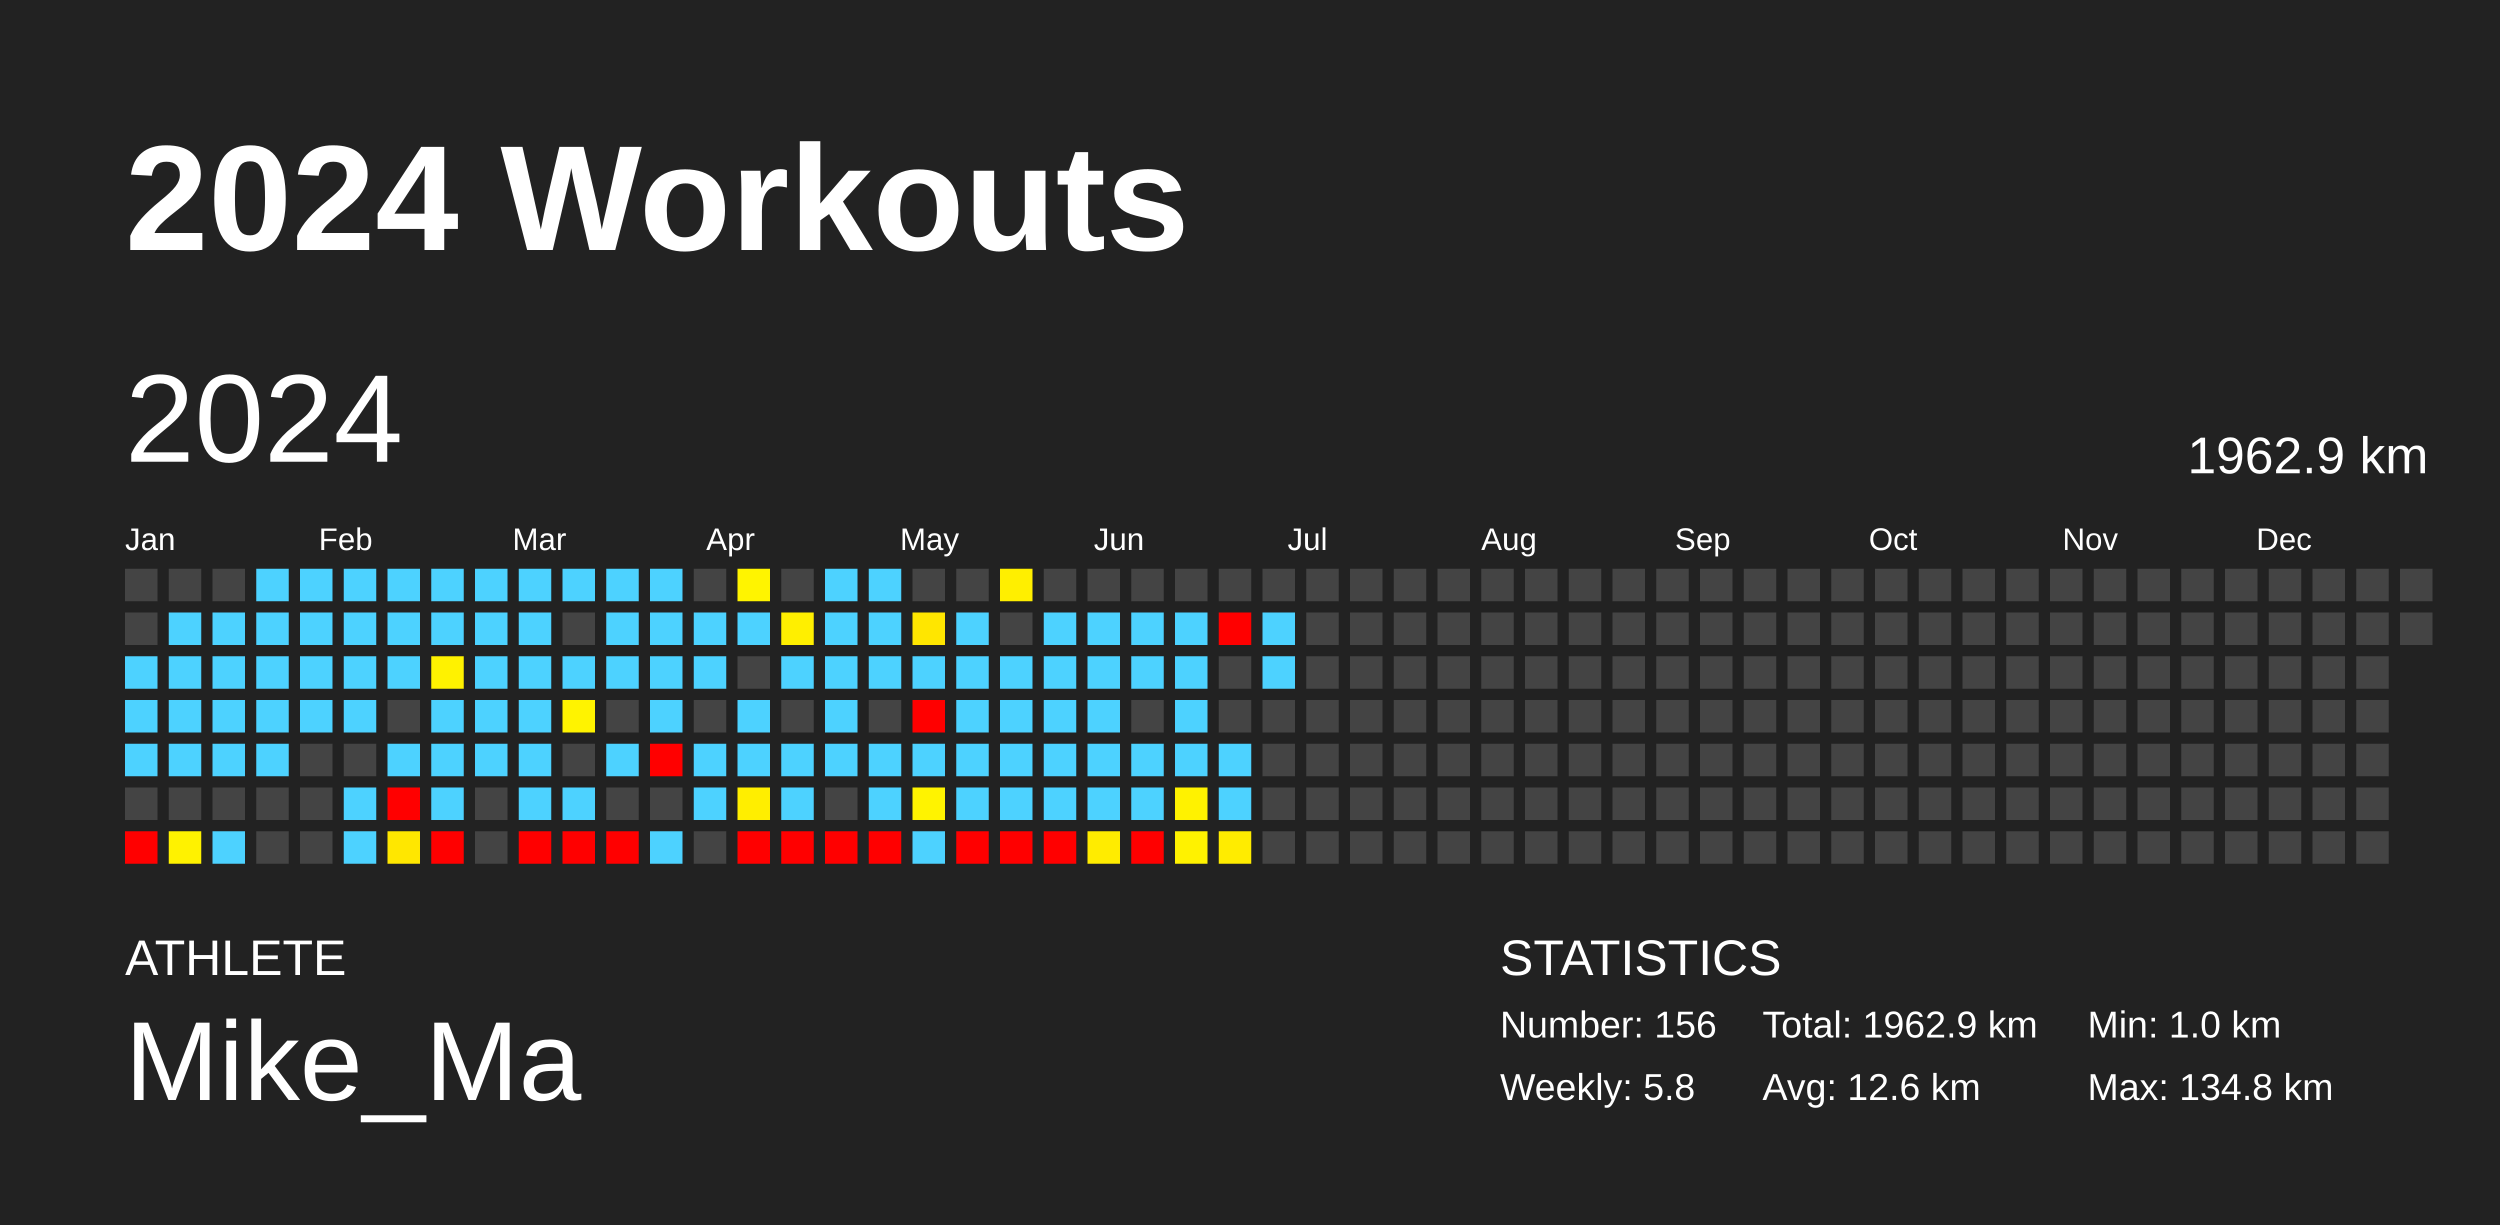
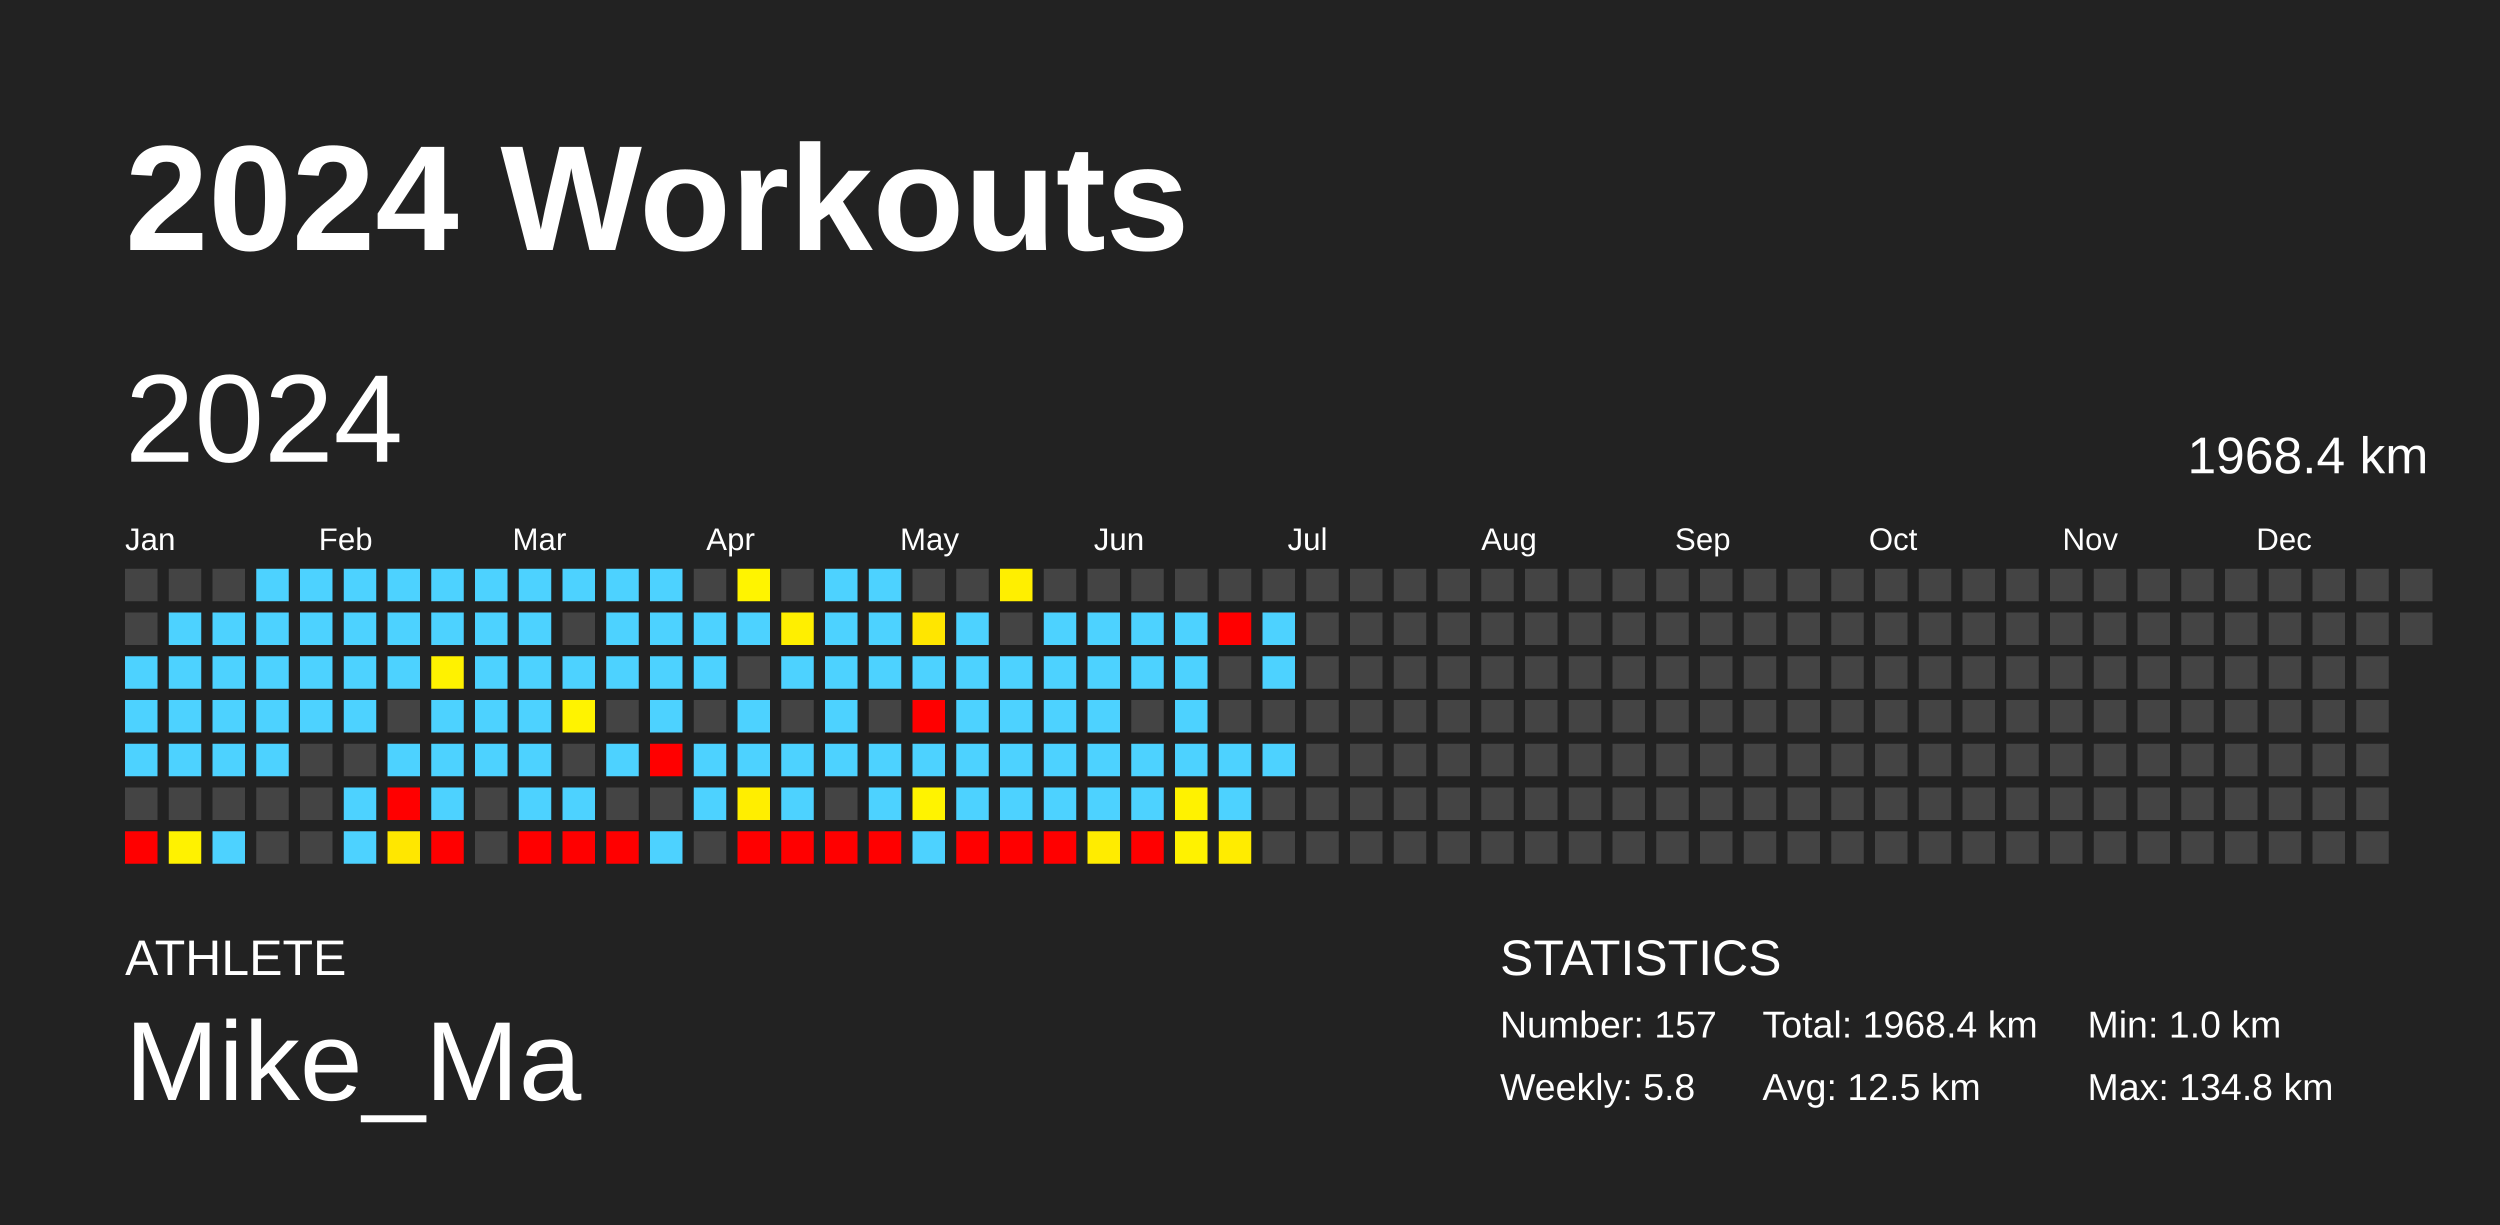
<svg xmlns="http://www.w3.org/2000/svg" baseProfile="full" height="98mm" version="1.1" viewBox="0,0,200,98" width="200mm">
  <defs />
  <rect fill="#222222" height="98" width="200" x="0" y="0" />
  <text fill="#FFFFFF" style="font-size:12px; font-family:Arial; font-weight:bold;" x="10" y="20">2024 Workouts</text>
  <text fill="#FFFFFF" style="font-size:4px; font-family:Arial" x="10" y="78">ATHLETE</text>
  <text fill="#FFFFFF" style="font-size:9px; font-family:Arial" x="10" y="88">Mike_Ma</text>
  <text fill="#FFFFFF" style="font-size:4px; font-family:Arial" x="120" y="78">STATISTICS</text>
-   <text fill="#FFFFFF" style="font-size:3px; font-family:Arial" x="120" y="83">Number: 156</text>
+   <text fill="#FFFFFF" style="font-size:3px; font-family:Arial" x="120" y="83">Number: 157</text>
  <text fill="#FFFFFF" style="font-size:3px; font-family:Arial" x="120" y="88">Weekly: 5.8</text>
-   <text fill="#FFFFFF" style="font-size:3px; font-family:Arial" x="141" y="83">Total: 1962.9 km</text>
-   <text fill="#FFFFFF" style="font-size:3px; font-family:Arial" x="141" y="88">Avg: 12.6 km</text>
+   <text fill="#FFFFFF" style="font-size:3px; font-family:Arial" x="141" y="83">Total: 1968.4 km</text>
+   <text fill="#FFFFFF" style="font-size:3px; font-family:Arial" x="141" y="88">Avg: 12.5 km</text>
  <text fill="#FFFFFF" style="font-size:3px; font-family:Arial" x="167" y="83">Min: 1.0 km</text>
  <text fill="#FFFFFF" style="font-size:3px; font-family:Arial" x="167" y="88">Max: 134.8 km</text>
  <text dominant-baseline="hanging" fill="#FFFFFF" style="font-size:10.0px; font-family:Arial;" x="10" y="30">2024</text>
-   <text dominant-baseline="hanging" fill="#FFFFFF" style="font-size:4.125px; font-family:Arial;" x="175" y="35">1962.9 km</text>
+   <text dominant-baseline="hanging" fill="#FFFFFF" style="font-size:4.125px; font-family:Arial;" x="175" y="35">1968.4 km</text>
  <text fill="#FFFFFF" style="font-size:2.5px; font-family:Arial" x="10.0" y="44">Jan</text>
  <text fill="#FFFFFF" style="font-size:2.5px; font-family:Arial" x="25.5" y="44">Feb</text>
  <text fill="#FFFFFF" style="font-size:2.5px; font-family:Arial" x="41.0" y="44">Mar</text>
  <text fill="#FFFFFF" style="font-size:2.5px; font-family:Arial" x="56.5" y="44">Apr</text>
  <text fill="#FFFFFF" style="font-size:2.5px; font-family:Arial" x="72.0" y="44">May</text>
  <text fill="#FFFFFF" style="font-size:2.5px; font-family:Arial" x="87.5" y="44">Jun</text>
  <text fill="#FFFFFF" style="font-size:2.5px; font-family:Arial" x="103.0" y="44">Jul</text>
  <text fill="#FFFFFF" style="font-size:2.5px; font-family:Arial" x="118.5" y="44">Aug</text>
  <text fill="#FFFFFF" style="font-size:2.5px; font-family:Arial" x="134.0" y="44">Sep</text>
  <text fill="#FFFFFF" style="font-size:2.5px; font-family:Arial" x="149.5" y="44">Oct</text>
  <text fill="#FFFFFF" style="font-size:2.5px; font-family:Arial" x="165.0" y="44">Nov</text>
  <text fill="#FFFFFF" style="font-size:2.5px; font-family:Arial" x="180.5" y="44">Dec</text>
  <rect fill="#444444" height="2.6" width="2.6" x="10.0" y="45.5" />
  <rect fill="#444444" height="2.6" width="2.6" x="10.0" y="49.0" />
  <rect fill="#4dd2ff" height="2.6" width="2.6" x="10.0" y="52.5" />
  <rect fill="#4dd2ff" height="2.6" width="2.6" x="10.0" y="56.0" />
  <rect fill="#4dd2ff" height="2.6" width="2.6" x="10.0" y="59.5" />
  <rect fill="#444444" height="2.6" width="2.6" x="10.0" y="63.0" />
  <rect fill="red" height="2.6" width="2.6" x="10.0" y="66.5" />
  <rect fill="#444444" height="2.6" width="2.6" x="13.5" y="45.5" />
  <rect fill="#4dd2ff" height="2.6" width="2.6" x="13.5" y="49.0" />
  <rect fill="#4dd2ff" height="2.6" width="2.6" x="13.5" y="52.5" />
  <rect fill="#4dd2ff" height="2.6" width="2.6" x="13.5" y="56.0" />
  <rect fill="#4dd2ff" height="2.6" width="2.6" x="13.5" y="59.5" />
  <rect fill="#444444" height="2.6" width="2.6" x="13.5" y="63.0" />
  <rect fill="#fff200" height="2.6" width="2.6" x="13.5" y="66.5" />
  <rect fill="#444444" height="2.6" width="2.6" x="17.0" y="45.5" />
  <rect fill="#4dd2ff" height="2.6" width="2.6" x="17.0" y="49.0" />
  <rect fill="#4dd2ff" height="2.6" width="2.6" x="17.0" y="52.5" />
  <rect fill="#4dd2ff" height="2.6" width="2.6" x="17.0" y="56.0" />
  <rect fill="#4dd2ff" height="2.6" width="2.6" x="17.0" y="59.5" />
  <rect fill="#444444" height="2.6" width="2.6" x="17.0" y="63.0" />
  <rect fill="#4dd2ff" height="2.6" width="2.6" x="17.0" y="66.5" />
  <rect fill="#4dd2ff" height="2.6" width="2.6" x="20.5" y="45.5" />
  <rect fill="#4dd2ff" height="2.6" width="2.6" x="20.5" y="49.0" />
  <rect fill="#4dd2ff" height="2.6" width="2.6" x="20.5" y="52.5" />
  <rect fill="#4dd2ff" height="2.6" width="2.6" x="20.5" y="56.0" />
  <rect fill="#4dd2ff" height="2.6" width="2.6" x="20.5" y="59.5" />
  <rect fill="#444444" height="2.6" width="2.6" x="20.5" y="63.0" />
  <rect fill="#444444" height="2.6" width="2.6" x="20.5" y="66.5" />
  <rect fill="#4dd2ff" height="2.6" width="2.6" x="24.0" y="45.5" />
  <rect fill="#4dd2ff" height="2.6" width="2.6" x="24.0" y="49.0" />
  <rect fill="#4dd2ff" height="2.6" width="2.6" x="24.0" y="52.5" />
  <rect fill="#4dd2ff" height="2.6" width="2.6" x="24.0" y="56.0" />
  <rect fill="#444444" height="2.6" width="2.6" x="24.0" y="59.5" />
  <rect fill="#444444" height="2.6" width="2.6" x="24.0" y="63.0" />
  <rect fill="#444444" height="2.6" width="2.6" x="24.0" y="66.5" />
  <rect fill="#4dd2ff" height="2.6" width="2.6" x="27.5" y="45.5" />
  <rect fill="#4dd2ff" height="2.6" width="2.6" x="27.5" y="49.0" />
  <rect fill="#4dd2ff" height="2.6" width="2.6" x="27.5" y="52.5" />
  <rect fill="#4dd2ff" height="2.6" width="2.6" x="27.5" y="56.0" />
  <rect fill="#444444" height="2.6" width="2.6" x="27.5" y="59.5" />
  <rect fill="#4dd2ff" height="2.6" width="2.6" x="27.5" y="63.0" />
  <rect fill="#4dd2ff" height="2.6" width="2.6" x="27.5" y="66.5" />
  <rect fill="#4dd2ff" height="2.6" width="2.6" x="31.0" y="45.5" />
  <rect fill="#4dd2ff" height="2.6" width="2.6" x="31.0" y="49.0" />
  <rect fill="#4dd2ff" height="2.6" width="2.6" x="31.0" y="52.5" />
  <rect fill="#444444" height="2.6" width="2.6" x="31.0" y="56.0" />
  <rect fill="#4dd2ff" height="2.6" width="2.6" x="31.0" y="59.5" />
  <rect fill="red" height="2.6" width="2.6" x="31.0" y="63.0" />
  <rect fill="#ffe700" height="2.6" width="2.6" x="31.0" y="66.5" />
  <rect fill="#4dd2ff" height="2.6" width="2.6" x="34.5" y="45.5" />
  <rect fill="#4dd2ff" height="2.6" width="2.6" x="34.5" y="49.0" />
  <rect fill="#fff200" height="2.6" width="2.6" x="34.5" y="52.5" />
  <rect fill="#4dd2ff" height="2.6" width="2.6" x="34.5" y="56.0" />
  <rect fill="#4dd2ff" height="2.6" width="2.6" x="34.5" y="59.5" />
  <rect fill="#4dd2ff" height="2.6" width="2.6" x="34.5" y="63.0" />
  <rect fill="red" height="2.6" width="2.6" x="34.5" y="66.5" />
  <rect fill="#4dd2ff" height="2.6" width="2.6" x="38.0" y="45.5" />
  <rect fill="#4dd2ff" height="2.6" width="2.6" x="38.0" y="49.0" />
  <rect fill="#4dd2ff" height="2.6" width="2.6" x="38.0" y="52.5" />
  <rect fill="#4dd2ff" height="2.6" width="2.6" x="38.0" y="56.0" />
  <rect fill="#4dd2ff" height="2.6" width="2.6" x="38.0" y="59.5" />
  <rect fill="#444444" height="2.6" width="2.6" x="38.0" y="63.0" />
  <rect fill="#444444" height="2.6" width="2.6" x="38.0" y="66.5" />
  <rect fill="#4dd2ff" height="2.6" width="2.6" x="41.5" y="45.5" />
  <rect fill="#4dd2ff" height="2.6" width="2.6" x="41.5" y="49.0" />
  <rect fill="#4dd2ff" height="2.6" width="2.6" x="41.5" y="52.5" />
  <rect fill="#4dd2ff" height="2.6" width="2.6" x="41.5" y="56.0" />
  <rect fill="#4dd2ff" height="2.6" width="2.6" x="41.5" y="59.5" />
  <rect fill="#4dd2ff" height="2.6" width="2.6" x="41.5" y="63.0" />
  <rect fill="red" height="2.6" width="2.6" x="41.5" y="66.5" />
  <rect fill="#4dd2ff" height="2.6" width="2.6" x="45.0" y="45.5" />
  <rect fill="#444444" height="2.6" width="2.6" x="45.0" y="49.0" />
  <rect fill="#4dd2ff" height="2.6" width="2.6" x="45.0" y="52.5" />
  <rect fill="#fff300" height="2.6" width="2.6" x="45.0" y="56.0" />
  <rect fill="#444444" height="2.6" width="2.6" x="45.0" y="59.5" />
  <rect fill="#4dd2ff" height="2.6" width="2.6" x="45.0" y="63.0" />
  <rect fill="red" height="2.6" width="2.6" x="45.0" y="66.5" />
  <rect fill="#4dd2ff" height="2.6" width="2.6" x="48.5" y="45.5" />
  <rect fill="#4dd2ff" height="2.6" width="2.6" x="48.5" y="49.0" />
  <rect fill="#4dd2ff" height="2.6" width="2.6" x="48.5" y="52.5" />
  <rect fill="#444444" height="2.6" width="2.6" x="48.5" y="56.0" />
  <rect fill="#4dd2ff" height="2.6" width="2.6" x="48.5" y="59.5" />
  <rect fill="#444444" height="2.6" width="2.6" x="48.5" y="63.0" />
  <rect fill="red" height="2.6" width="2.6" x="48.5" y="66.5" />
  <rect fill="#4dd2ff" height="2.6" width="2.6" x="52.0" y="45.5" />
  <rect fill="#4dd2ff" height="2.6" width="2.6" x="52.0" y="49.0" />
  <rect fill="#4dd2ff" height="2.6" width="2.6" x="52.0" y="52.5" />
  <rect fill="#4dd2ff" height="2.6" width="2.6" x="52.0" y="56.0" />
  <rect fill="red" height="2.6" width="2.6" x="52.0" y="59.5" />
  <rect fill="#444444" height="2.6" width="2.6" x="52.0" y="63.0" />
  <rect fill="#4dd2ff" height="2.6" width="2.6" x="52.0" y="66.5" />
  <rect fill="#444444" height="2.6" width="2.6" x="55.5" y="45.5" />
  <rect fill="#4dd2ff" height="2.6" width="2.6" x="55.5" y="49.0" />
  <rect fill="#4dd2ff" height="2.6" width="2.6" x="55.5" y="52.5" />
  <rect fill="#444444" height="2.6" width="2.6" x="55.5" y="56.0" />
  <rect fill="#4dd2ff" height="2.6" width="2.6" x="55.5" y="59.5" />
  <rect fill="#4dd2ff" height="2.6" width="2.6" x="55.5" y="63.0" />
  <rect fill="#444444" height="2.6" width="2.6" x="55.5" y="66.5" />
  <rect fill="#fff400" height="2.6" width="2.6" x="59.0" y="45.5" />
  <rect fill="#4dd2ff" height="2.6" width="2.6" x="59.0" y="49.0" />
  <rect fill="#444444" height="2.6" width="2.6" x="59.0" y="52.5" />
  <rect fill="#4dd2ff" height="2.6" width="2.6" x="59.0" y="56.0" />
  <rect fill="#4dd2ff" height="2.6" width="2.6" x="59.0" y="59.5" />
  <rect fill="#ffee00" height="2.6" width="2.6" x="59.0" y="63.0" />
  <rect fill="red" height="2.6" width="2.6" x="59.0" y="66.5" />
  <rect fill="#444444" height="2.6" width="2.6" x="62.5" y="45.5" />
  <rect fill="#ffef00" height="2.6" width="2.6" x="62.5" y="49.0" />
  <rect fill="#4dd2ff" height="2.6" width="2.6" x="62.5" y="52.5" />
  <rect fill="#444444" height="2.6" width="2.6" x="62.5" y="56.0" />
  <rect fill="#4dd2ff" height="2.6" width="2.6" x="62.5" y="59.5" />
  <rect fill="#4dd2ff" height="2.6" width="2.6" x="62.5" y="63.0" />
  <rect fill="red" height="2.6" width="2.6" x="62.5" y="66.5" />
  <rect fill="#4dd2ff" height="2.6" width="2.6" x="66.0" y="45.5" />
  <rect fill="#4dd2ff" height="2.6" width="2.6" x="66.0" y="49.0" />
  <rect fill="#4dd2ff" height="2.6" width="2.6" x="66.0" y="52.5" />
  <rect fill="#4dd2ff" height="2.6" width="2.6" x="66.0" y="56.0" />
  <rect fill="#4dd2ff" height="2.6" width="2.6" x="66.0" y="59.5" />
  <rect fill="#444444" height="2.6" width="2.6" x="66.0" y="63.0" />
  <rect fill="red" height="2.6" width="2.6" x="66.0" y="66.5" />
  <rect fill="#4dd2ff" height="2.6" width="2.6" x="69.5" y="45.5" />
  <rect fill="#4dd2ff" height="2.6" width="2.6" x="69.5" y="49.0" />
  <rect fill="#4dd2ff" height="2.6" width="2.6" x="69.5" y="52.5" />
  <rect fill="#444444" height="2.6" width="2.6" x="69.5" y="56.0" />
  <rect fill="#4dd2ff" height="2.6" width="2.6" x="69.5" y="59.5" />
  <rect fill="#4dd2ff" height="2.6" width="2.6" x="69.5" y="63.0" />
  <rect fill="red" height="2.6" width="2.6" x="69.5" y="66.5" />
  <rect fill="#444444" height="2.6" width="2.6" x="73.0" y="45.5" />
  <rect fill="#ffe600" height="2.6" width="2.6" x="73.0" y="49.0" />
  <rect fill="#4dd2ff" height="2.6" width="2.6" x="73.0" y="52.5" />
  <rect fill="red" height="2.6" width="2.6" x="73.0" y="56.0" />
  <rect fill="#4dd2ff" height="2.6" width="2.6" x="73.0" y="59.5" />
  <rect fill="#fff300" height="2.6" width="2.6" x="73.0" y="63.0" />
  <rect fill="#4dd2ff" height="2.6" width="2.6" x="73.0" y="66.5" />
  <rect fill="#444444" height="2.6" width="2.6" x="76.5" y="45.5" />
  <rect fill="#4dd2ff" height="2.6" width="2.6" x="76.5" y="49.0" />
  <rect fill="#4dd2ff" height="2.6" width="2.6" x="76.5" y="52.5" />
  <rect fill="#4dd2ff" height="2.6" width="2.6" x="76.5" y="56.0" />
  <rect fill="#4dd2ff" height="2.6" width="2.6" x="76.5" y="59.5" />
  <rect fill="#4dd2ff" height="2.6" width="2.6" x="76.5" y="63.0" />
  <rect fill="red" height="2.6" width="2.6" x="76.5" y="66.5" />
  <rect fill="#ffef00" height="2.6" width="2.6" x="80.0" y="45.5" />
  <rect fill="#444444" height="2.6" width="2.6" x="80.0" y="49.0" />
  <rect fill="#4dd2ff" height="2.6" width="2.6" x="80.0" y="52.5" />
  <rect fill="#4dd2ff" height="2.6" width="2.6" x="80.0" y="56.0" />
  <rect fill="#4dd2ff" height="2.6" width="2.6" x="80.0" y="59.5" />
  <rect fill="#4dd2ff" height="2.6" width="2.6" x="80.0" y="63.0" />
  <rect fill="red" height="2.6" width="2.6" x="80.0" y="66.5" />
  <rect fill="#444444" height="2.6" width="2.6" x="83.5" y="45.5" />
  <rect fill="#4dd2ff" height="2.6" width="2.6" x="83.5" y="49.0" />
  <rect fill="#4dd2ff" height="2.6" width="2.6" x="83.5" y="52.5" />
  <rect fill="#4dd2ff" height="2.6" width="2.6" x="83.5" y="56.0" />
  <rect fill="#4dd2ff" height="2.6" width="2.6" x="83.5" y="59.5" />
  <rect fill="#4dd2ff" height="2.6" width="2.6" x="83.5" y="63.0" />
  <rect fill="red" height="2.6" width="2.6" x="83.5" y="66.5" />
  <rect fill="#444444" height="2.6" width="2.6" x="87.0" y="45.5" />
  <rect fill="#4dd2ff" height="2.6" width="2.6" x="87.0" y="49.0" />
  <rect fill="#4dd2ff" height="2.6" width="2.6" x="87.0" y="52.5" />
  <rect fill="#4dd2ff" height="2.6" width="2.6" x="87.0" y="56.0" />
  <rect fill="#4dd2ff" height="2.6" width="2.6" x="87.0" y="59.5" />
  <rect fill="#4dd2ff" height="2.6" width="2.6" x="87.0" y="63.0" />
  <rect fill="#ffec00" height="2.6" width="2.6" x="87.0" y="66.5" />
  <rect fill="#444444" height="2.6" width="2.6" x="90.5" y="45.5" />
  <rect fill="#4dd2ff" height="2.6" width="2.6" x="90.5" y="49.0" />
  <rect fill="#4dd2ff" height="2.6" width="2.6" x="90.5" y="52.5" />
  <rect fill="#444444" height="2.6" width="2.6" x="90.5" y="56.0" />
  <rect fill="#4dd2ff" height="2.6" width="2.6" x="90.5" y="59.5" />
  <rect fill="#4dd2ff" height="2.6" width="2.6" x="90.5" y="63.0" />
  <rect fill="red" height="2.6" width="2.6" x="90.5" y="66.5" />
  <rect fill="#444444" height="2.6" width="2.6" x="94.0" y="45.5" />
  <rect fill="#4dd2ff" height="2.6" width="2.6" x="94.0" y="49.0" />
  <rect fill="#4dd2ff" height="2.6" width="2.6" x="94.0" y="52.5" />
  <rect fill="#4dd2ff" height="2.6" width="2.6" x="94.0" y="56.0" />
  <rect fill="#4dd2ff" height="2.6" width="2.6" x="94.0" y="59.5" />
  <rect fill="#fff200" height="2.6" width="2.6" x="94.0" y="63.0" />
  <rect fill="#fff200" height="2.6" width="2.6" x="94.0" y="66.5" />
  <rect fill="#444444" height="2.6" width="2.6" x="97.5" y="45.5" />
  <rect fill="red" height="2.6" width="2.6" x="97.5" y="49.0" />
  <rect fill="#444444" height="2.6" width="2.6" x="97.5" y="52.5" />
  <rect fill="#444444" height="2.6" width="2.6" x="97.5" y="56.0" />
  <rect fill="#4dd2ff" height="2.6" width="2.6" x="97.5" y="59.5" />
  <rect fill="#4dd2ff" height="2.6" width="2.6" x="97.5" y="63.0" />
  <rect fill="#ffec00" height="2.6" width="2.6" x="97.5" y="66.5" />
  <rect fill="#444444" height="2.6" width="2.6" x="101.0" y="45.5" />
  <rect fill="#4dd2ff" height="2.6" width="2.6" x="101.0" y="49.0" />
  <rect fill="#4dd2ff" height="2.6" width="2.6" x="101.0" y="52.5" />
  <rect fill="#444444" height="2.6" width="2.6" x="101.0" y="56.0" />
-   <rect fill="#444444" height="2.6" width="2.6" x="101.0" y="59.5" />
+   <rect fill="#4dd2ff" height="2.6" width="2.6" x="101.0" y="59.5" />
  <rect fill="#444444" height="2.6" width="2.6" x="101.0" y="63.0" />
  <rect fill="#444444" height="2.6" width="2.6" x="101.0" y="66.5" />
  <rect fill="#444444" height="2.6" width="2.6" x="104.5" y="45.5" />
  <rect fill="#444444" height="2.6" width="2.6" x="104.5" y="49.0" />
  <rect fill="#444444" height="2.6" width="2.6" x="104.5" y="52.5" />
  <rect fill="#444444" height="2.6" width="2.6" x="104.5" y="56.0" />
  <rect fill="#444444" height="2.6" width="2.6" x="104.5" y="59.5" />
  <rect fill="#444444" height="2.6" width="2.6" x="104.5" y="63.0" />
  <rect fill="#444444" height="2.6" width="2.6" x="104.5" y="66.5" />
  <rect fill="#444444" height="2.6" width="2.6" x="108.0" y="45.5" />
  <rect fill="#444444" height="2.6" width="2.6" x="108.0" y="49.0" />
  <rect fill="#444444" height="2.6" width="2.6" x="108.0" y="52.5" />
  <rect fill="#444444" height="2.6" width="2.6" x="108.0" y="56.0" />
  <rect fill="#444444" height="2.6" width="2.6" x="108.0" y="59.5" />
  <rect fill="#444444" height="2.6" width="2.6" x="108.0" y="63.0" />
  <rect fill="#444444" height="2.6" width="2.6" x="108.0" y="66.5" />
  <rect fill="#444444" height="2.6" width="2.6" x="111.5" y="45.5" />
  <rect fill="#444444" height="2.6" width="2.6" x="111.5" y="49.0" />
  <rect fill="#444444" height="2.6" width="2.6" x="111.5" y="52.5" />
  <rect fill="#444444" height="2.6" width="2.6" x="111.5" y="56.0" />
  <rect fill="#444444" height="2.6" width="2.6" x="111.5" y="59.5" />
  <rect fill="#444444" height="2.6" width="2.6" x="111.5" y="63.0" />
  <rect fill="#444444" height="2.6" width="2.6" x="111.5" y="66.5" />
  <rect fill="#444444" height="2.6" width="2.6" x="115.0" y="45.5" />
  <rect fill="#444444" height="2.6" width="2.6" x="115.0" y="49.0" />
  <rect fill="#444444" height="2.6" width="2.6" x="115.0" y="52.5" />
  <rect fill="#444444" height="2.6" width="2.6" x="115.0" y="56.0" />
  <rect fill="#444444" height="2.6" width="2.6" x="115.0" y="59.5" />
  <rect fill="#444444" height="2.6" width="2.6" x="115.0" y="63.0" />
  <rect fill="#444444" height="2.6" width="2.6" x="115.0" y="66.5" />
  <rect fill="#444444" height="2.6" width="2.6" x="118.5" y="45.5" />
  <rect fill="#444444" height="2.6" width="2.6" x="118.5" y="49.0" />
  <rect fill="#444444" height="2.6" width="2.6" x="118.5" y="52.5" />
  <rect fill="#444444" height="2.6" width="2.6" x="118.5" y="56.0" />
  <rect fill="#444444" height="2.6" width="2.6" x="118.5" y="59.5" />
  <rect fill="#444444" height="2.6" width="2.6" x="118.5" y="63.0" />
  <rect fill="#444444" height="2.6" width="2.6" x="118.5" y="66.5" />
  <rect fill="#444444" height="2.6" width="2.6" x="122.0" y="45.5" />
  <rect fill="#444444" height="2.6" width="2.6" x="122.0" y="49.0" />
  <rect fill="#444444" height="2.6" width="2.6" x="122.0" y="52.5" />
  <rect fill="#444444" height="2.6" width="2.6" x="122.0" y="56.0" />
  <rect fill="#444444" height="2.6" width="2.6" x="122.0" y="59.5" />
  <rect fill="#444444" height="2.6" width="2.6" x="122.0" y="63.0" />
  <rect fill="#444444" height="2.6" width="2.6" x="122.0" y="66.5" />
  <rect fill="#444444" height="2.6" width="2.6" x="125.5" y="45.5" />
  <rect fill="#444444" height="2.6" width="2.6" x="125.5" y="49.0" />
  <rect fill="#444444" height="2.6" width="2.6" x="125.5" y="52.5" />
  <rect fill="#444444" height="2.6" width="2.6" x="125.5" y="56.0" />
  <rect fill="#444444" height="2.6" width="2.6" x="125.5" y="59.5" />
  <rect fill="#444444" height="2.6" width="2.6" x="125.5" y="63.0" />
  <rect fill="#444444" height="2.6" width="2.6" x="125.5" y="66.5" />
  <rect fill="#444444" height="2.6" width="2.6" x="129.0" y="45.5" />
  <rect fill="#444444" height="2.6" width="2.6" x="129.0" y="49.0" />
  <rect fill="#444444" height="2.6" width="2.6" x="129.0" y="52.5" />
  <rect fill="#444444" height="2.6" width="2.6" x="129.0" y="56.0" />
  <rect fill="#444444" height="2.6" width="2.6" x="129.0" y="59.5" />
  <rect fill="#444444" height="2.6" width="2.6" x="129.0" y="63.0" />
  <rect fill="#444444" height="2.6" width="2.6" x="129.0" y="66.5" />
  <rect fill="#444444" height="2.6" width="2.6" x="132.5" y="45.5" />
  <rect fill="#444444" height="2.6" width="2.6" x="132.5" y="49.0" />
  <rect fill="#444444" height="2.6" width="2.6" x="132.5" y="52.5" />
  <rect fill="#444444" height="2.6" width="2.6" x="132.5" y="56.0" />
  <rect fill="#444444" height="2.6" width="2.6" x="132.5" y="59.5" />
  <rect fill="#444444" height="2.6" width="2.6" x="132.5" y="63.0" />
  <rect fill="#444444" height="2.6" width="2.6" x="132.5" y="66.5" />
  <rect fill="#444444" height="2.6" width="2.6" x="136.0" y="45.5" />
  <rect fill="#444444" height="2.6" width="2.6" x="136.0" y="49.0" />
  <rect fill="#444444" height="2.6" width="2.6" x="136.0" y="52.5" />
  <rect fill="#444444" height="2.6" width="2.6" x="136.0" y="56.0" />
  <rect fill="#444444" height="2.6" width="2.6" x="136.0" y="59.5" />
  <rect fill="#444444" height="2.6" width="2.6" x="136.0" y="63.0" />
  <rect fill="#444444" height="2.6" width="2.6" x="136.0" y="66.5" />
  <rect fill="#444444" height="2.6" width="2.6" x="139.5" y="45.5" />
  <rect fill="#444444" height="2.6" width="2.6" x="139.5" y="49.0" />
  <rect fill="#444444" height="2.6" width="2.6" x="139.5" y="52.5" />
  <rect fill="#444444" height="2.6" width="2.6" x="139.5" y="56.0" />
  <rect fill="#444444" height="2.6" width="2.6" x="139.5" y="59.5" />
  <rect fill="#444444" height="2.6" width="2.6" x="139.5" y="63.0" />
  <rect fill="#444444" height="2.6" width="2.6" x="139.5" y="66.5" />
  <rect fill="#444444" height="2.6" width="2.6" x="143.0" y="45.5" />
  <rect fill="#444444" height="2.6" width="2.6" x="143.0" y="49.0" />
  <rect fill="#444444" height="2.6" width="2.6" x="143.0" y="52.5" />
  <rect fill="#444444" height="2.6" width="2.6" x="143.0" y="56.0" />
  <rect fill="#444444" height="2.6" width="2.6" x="143.0" y="59.5" />
  <rect fill="#444444" height="2.6" width="2.6" x="143.0" y="63.0" />
  <rect fill="#444444" height="2.6" width="2.6" x="143.0" y="66.5" />
  <rect fill="#444444" height="2.6" width="2.6" x="146.5" y="45.5" />
  <rect fill="#444444" height="2.6" width="2.6" x="146.5" y="49.0" />
  <rect fill="#444444" height="2.6" width="2.6" x="146.5" y="52.5" />
  <rect fill="#444444" height="2.6" width="2.6" x="146.5" y="56.0" />
  <rect fill="#444444" height="2.6" width="2.6" x="146.5" y="59.5" />
  <rect fill="#444444" height="2.6" width="2.6" x="146.5" y="63.0" />
  <rect fill="#444444" height="2.6" width="2.6" x="146.5" y="66.5" />
  <rect fill="#444444" height="2.6" width="2.6" x="150.0" y="45.5" />
  <rect fill="#444444" height="2.6" width="2.6" x="150.0" y="49.0" />
  <rect fill="#444444" height="2.6" width="2.6" x="150.0" y="52.5" />
  <rect fill="#444444" height="2.6" width="2.6" x="150.0" y="56.0" />
  <rect fill="#444444" height="2.6" width="2.6" x="150.0" y="59.5" />
  <rect fill="#444444" height="2.6" width="2.6" x="150.0" y="63.0" />
  <rect fill="#444444" height="2.6" width="2.6" x="150.0" y="66.5" />
  <rect fill="#444444" height="2.6" width="2.6" x="153.5" y="45.5" />
  <rect fill="#444444" height="2.6" width="2.6" x="153.5" y="49.0" />
  <rect fill="#444444" height="2.6" width="2.6" x="153.5" y="52.5" />
  <rect fill="#444444" height="2.6" width="2.6" x="153.5" y="56.0" />
  <rect fill="#444444" height="2.6" width="2.6" x="153.5" y="59.5" />
  <rect fill="#444444" height="2.6" width="2.6" x="153.5" y="63.0" />
  <rect fill="#444444" height="2.6" width="2.6" x="153.5" y="66.5" />
  <rect fill="#444444" height="2.6" width="2.6" x="157.0" y="45.5" />
  <rect fill="#444444" height="2.6" width="2.6" x="157.0" y="49.0" />
  <rect fill="#444444" height="2.6" width="2.6" x="157.0" y="52.5" />
  <rect fill="#444444" height="2.6" width="2.6" x="157.0" y="56.0" />
  <rect fill="#444444" height="2.6" width="2.6" x="157.0" y="59.5" />
  <rect fill="#444444" height="2.6" width="2.6" x="157.0" y="63.0" />
  <rect fill="#444444" height="2.6" width="2.6" x="157.0" y="66.5" />
  <rect fill="#444444" height="2.6" width="2.6" x="160.5" y="45.5" />
  <rect fill="#444444" height="2.6" width="2.6" x="160.5" y="49.0" />
  <rect fill="#444444" height="2.6" width="2.6" x="160.5" y="52.5" />
  <rect fill="#444444" height="2.6" width="2.6" x="160.5" y="56.0" />
  <rect fill="#444444" height="2.6" width="2.6" x="160.5" y="59.5" />
  <rect fill="#444444" height="2.6" width="2.6" x="160.5" y="63.0" />
  <rect fill="#444444" height="2.6" width="2.6" x="160.5" y="66.5" />
  <rect fill="#444444" height="2.6" width="2.6" x="164.0" y="45.5" />
  <rect fill="#444444" height="2.6" width="2.6" x="164.0" y="49.0" />
  <rect fill="#444444" height="2.6" width="2.6" x="164.0" y="52.5" />
  <rect fill="#444444" height="2.6" width="2.6" x="164.0" y="56.0" />
  <rect fill="#444444" height="2.6" width="2.6" x="164.0" y="59.5" />
  <rect fill="#444444" height="2.6" width="2.6" x="164.0" y="63.0" />
  <rect fill="#444444" height="2.6" width="2.6" x="164.0" y="66.5" />
  <rect fill="#444444" height="2.6" width="2.6" x="167.5" y="45.5" />
  <rect fill="#444444" height="2.6" width="2.6" x="167.5" y="49.0" />
  <rect fill="#444444" height="2.6" width="2.6" x="167.5" y="52.5" />
  <rect fill="#444444" height="2.6" width="2.6" x="167.5" y="56.0" />
  <rect fill="#444444" height="2.6" width="2.6" x="167.5" y="59.5" />
  <rect fill="#444444" height="2.6" width="2.6" x="167.5" y="63.0" />
  <rect fill="#444444" height="2.6" width="2.6" x="167.5" y="66.5" />
  <rect fill="#444444" height="2.6" width="2.6" x="171.0" y="45.5" />
  <rect fill="#444444" height="2.6" width="2.6" x="171.0" y="49.0" />
  <rect fill="#444444" height="2.6" width="2.6" x="171.0" y="52.5" />
  <rect fill="#444444" height="2.6" width="2.6" x="171.0" y="56.0" />
  <rect fill="#444444" height="2.6" width="2.6" x="171.0" y="59.5" />
  <rect fill="#444444" height="2.6" width="2.6" x="171.0" y="63.0" />
  <rect fill="#444444" height="2.6" width="2.6" x="171.0" y="66.5" />
  <rect fill="#444444" height="2.6" width="2.6" x="174.5" y="45.5" />
  <rect fill="#444444" height="2.6" width="2.6" x="174.5" y="49.0" />
  <rect fill="#444444" height="2.6" width="2.6" x="174.5" y="52.5" />
  <rect fill="#444444" height="2.6" width="2.6" x="174.5" y="56.0" />
  <rect fill="#444444" height="2.6" width="2.6" x="174.5" y="59.5" />
  <rect fill="#444444" height="2.6" width="2.6" x="174.5" y="63.0" />
  <rect fill="#444444" height="2.6" width="2.6" x="174.5" y="66.5" />
  <rect fill="#444444" height="2.6" width="2.6" x="178.0" y="45.5" />
  <rect fill="#444444" height="2.6" width="2.6" x="178.0" y="49.0" />
  <rect fill="#444444" height="2.6" width="2.6" x="178.0" y="52.5" />
  <rect fill="#444444" height="2.6" width="2.6" x="178.0" y="56.0" />
  <rect fill="#444444" height="2.6" width="2.6" x="178.0" y="59.5" />
  <rect fill="#444444" height="2.6" width="2.6" x="178.0" y="63.0" />
  <rect fill="#444444" height="2.6" width="2.6" x="178.0" y="66.5" />
  <rect fill="#444444" height="2.6" width="2.6" x="181.5" y="45.5" />
  <rect fill="#444444" height="2.6" width="2.6" x="181.5" y="49.0" />
  <rect fill="#444444" height="2.6" width="2.6" x="181.5" y="52.5" />
  <rect fill="#444444" height="2.6" width="2.6" x="181.5" y="56.0" />
  <rect fill="#444444" height="2.6" width="2.6" x="181.5" y="59.5" />
  <rect fill="#444444" height="2.6" width="2.6" x="181.5" y="63.0" />
  <rect fill="#444444" height="2.6" width="2.6" x="181.5" y="66.5" />
  <rect fill="#444444" height="2.6" width="2.6" x="185.0" y="45.5" />
  <rect fill="#444444" height="2.6" width="2.6" x="185.0" y="49.0" />
  <rect fill="#444444" height="2.6" width="2.6" x="185.0" y="52.5" />
  <rect fill="#444444" height="2.6" width="2.6" x="185.0" y="56.0" />
  <rect fill="#444444" height="2.6" width="2.6" x="185.0" y="59.5" />
  <rect fill="#444444" height="2.6" width="2.6" x="185.0" y="63.0" />
  <rect fill="#444444" height="2.6" width="2.6" x="185.0" y="66.5" />
  <rect fill="#444444" height="2.6" width="2.6" x="188.5" y="45.5" />
  <rect fill="#444444" height="2.6" width="2.6" x="188.5" y="49.0" />
  <rect fill="#444444" height="2.6" width="2.6" x="188.5" y="52.5" />
  <rect fill="#444444" height="2.6" width="2.6" x="188.5" y="56.0" />
  <rect fill="#444444" height="2.6" width="2.6" x="188.5" y="59.5" />
  <rect fill="#444444" height="2.6" width="2.6" x="188.5" y="63.0" />
  <rect fill="#444444" height="2.6" width="2.6" x="188.5" y="66.5" />
  <rect fill="#444444" height="2.6" width="2.6" x="192.0" y="45.5" />
  <rect fill="#444444" height="2.6" width="2.6" x="192.0" y="49.0" />
</svg>
